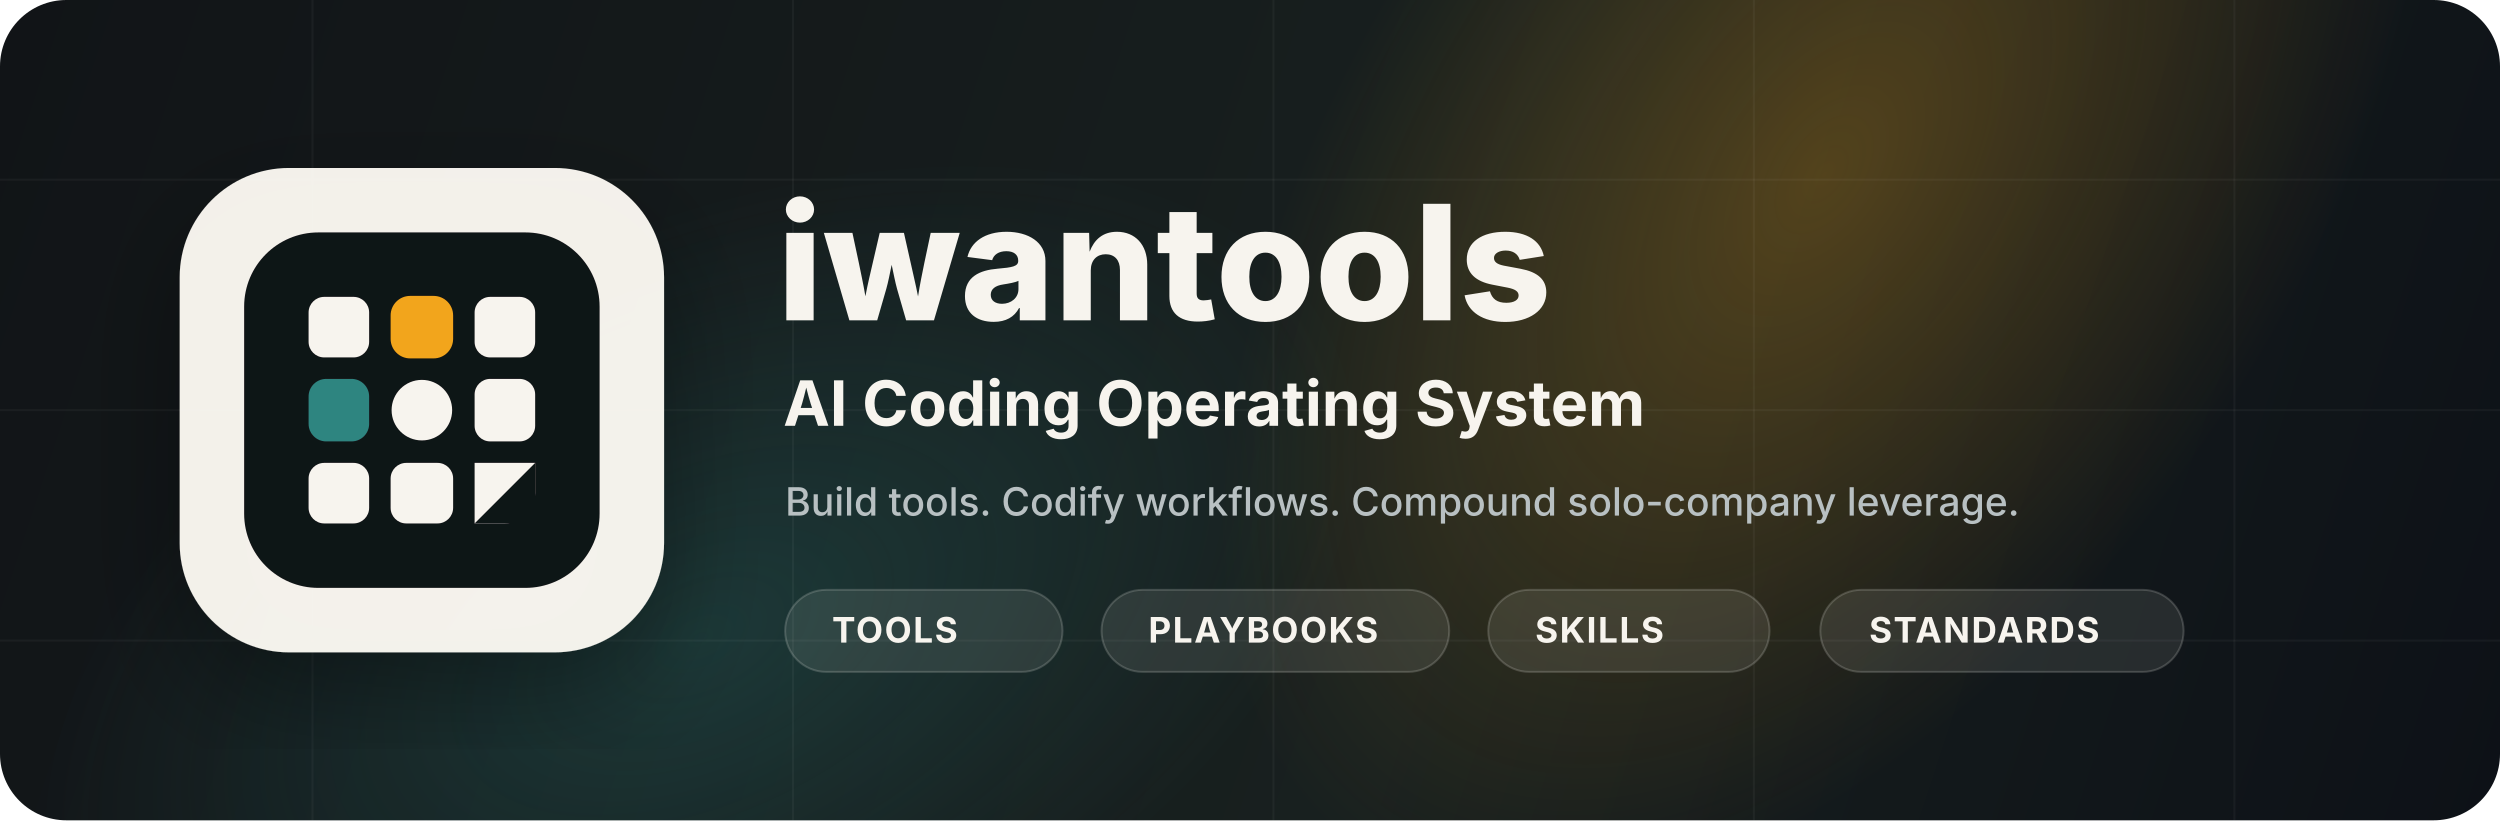
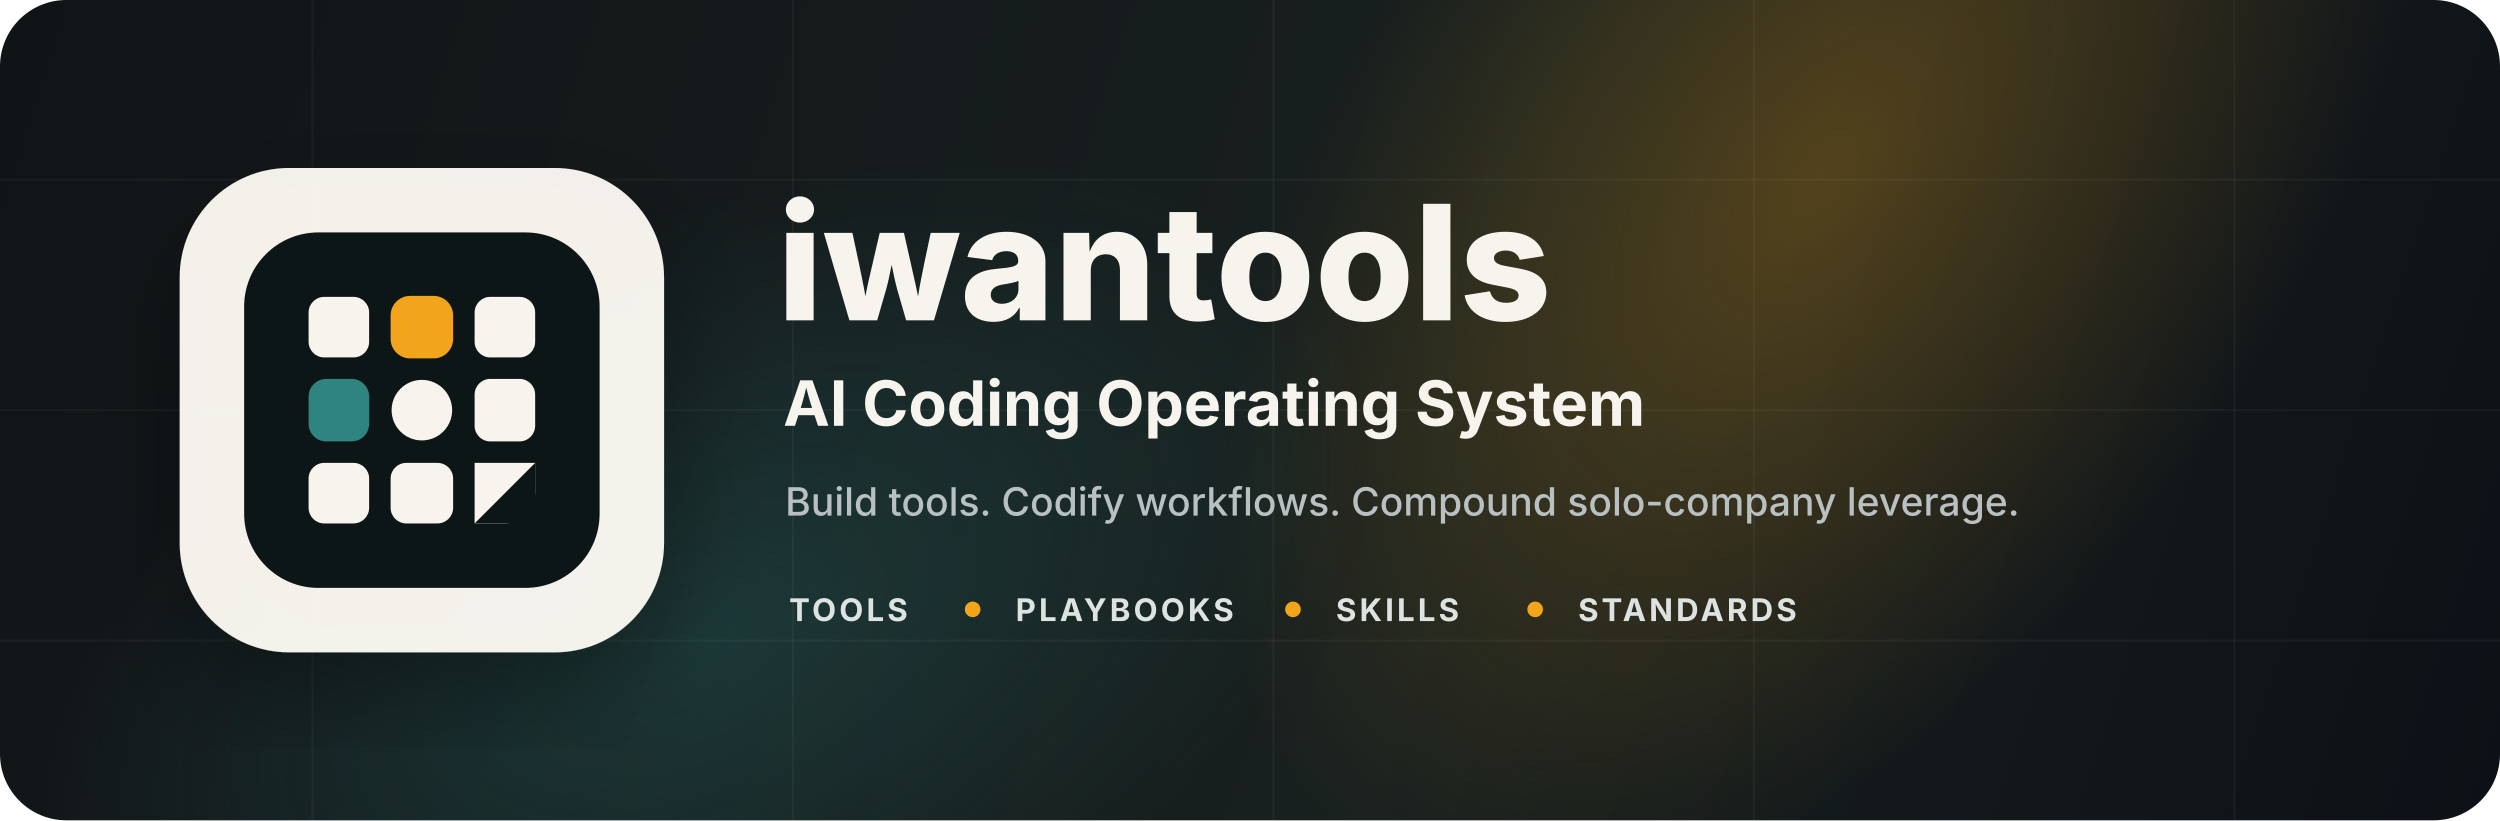
<svg xmlns="http://www.w3.org/2000/svg" width="1280" height="420" viewBox="0 0 1280 420" fill="none" role="img" aria-labelledby="title desc">
  <defs>
    <linearGradient id="panel" x1="0" y1="0" x2="1280" y2="420" gradientUnits="userSpaceOnUse">
      <stop offset="0" stop-color="#111417" />
      <stop offset="0.58" stop-color="#18201F" />
      <stop offset="1" stop-color="#0D1117" />
    </linearGradient>
    <radialGradient id="glowA" cx="0" cy="0" r="1" gradientUnits="userSpaceOnUse" gradientTransform="translate(935 90) rotate(125) scale(420 240)">
      <stop stop-color="#F2A51A" stop-opacity="0.28" />
      <stop offset="1" stop-color="#F2A51A" stop-opacity="0" />
    </radialGradient>
    <radialGradient id="glowB" cx="0" cy="0" r="1" gradientUnits="userSpaceOnUse" gradientTransform="translate(360 325) rotate(-25) scale(360 210)">
      <stop stop-color="#2F8580" stop-opacity="0.28" />
      <stop offset="1" stop-color="#2F8580" stop-opacity="0" />
    </radialGradient>
    <filter id="softShadow" x="-20%" y="-20%" width="140%" height="140%" color-interpolation-filters="sRGB">
      <feDropShadow dx="0" dy="22" stdDeviation="28" flood-color="#000000" flood-opacity="0.34" />
    </filter>
    <style>
      .paper { fill: #F7F4EE; }
      .ink { fill: #111417; }
      .amber { fill: #F2A51A; }
      .teal { fill: #2F8580; }
      .muted { fill: #B8C0C2; }
      .line { stroke: #F7F4EE; stroke-opacity: 0.12; }
      .wordmark {
        font-family: Inter, Avenir Next, Helvetica Neue, Arial, sans-serif;
        font-size: 82px;
        font-weight: 760;
        letter-spacing: 0;
        fill: #F7F4EE;
      }
      .headline {
        font-family: Inter, Avenir Next, Helvetica Neue, Arial, sans-serif;
        font-size: 32px;
        font-weight: 650;
        letter-spacing: 0;
        fill: #F7F4EE;
      }
      .copy {
        font-family: Inter, Avenir Next, Helvetica Neue, Arial, sans-serif;
        font-size: 20px;
        font-weight: 460;
        letter-spacing: 0;
        fill: #B8C0C2;
      }
      .tag {
        font-family: Inter, Avenir Next, Helvetica Neue, Arial, sans-serif;
-         font-size: 18px;
-         font-weight: 680;
-         letter-spacing: 0.8px;
-         fill: #F7F4EE;
+         font-size: 16px;
+         font-weight: 700;
+         letter-spacing: 1.6px;
+         fill: #DDE3E1;
+       }
+       .dot {
+         fill: #F2A51A;
      }
    </style>
  </defs>
  <rect width="1280" height="420" rx="34" fill="url(#panel)" />
  <rect width="1280" height="420" rx="34" fill="url(#glowA)" />
  <rect width="1280" height="420" rx="34" fill="url(#glowB)" />
  <g opacity="0.36">
    <path d="M0 92H1280" class="line" />
    <path d="M0 210H1280" class="line" />
    <path d="M0 328H1280" class="line" />
    <path d="M160 0V420" class="line" />
    <path d="M406 0V420" class="line" />
    <path d="M652 0V420" class="line" />
    <path d="M898 0V420" class="line" />
    <path d="M1144 0V420" class="line" />
  </g>
  <g transform="translate(92 86)" filter="url(#softShadow)">
    <rect width="248" height="248" rx="56" fill="#F7F4EE" fill-opacity="0.98" />
    <g transform="translate(33 33)">
      <rect width="182" height="182" rx="38" class="ink" />
      <rect x="33" y="33" width="31" height="31" rx="8" class="paper" />
      <rect x="75" y="32.5" width="32" height="32" rx="10" class="amber" />
      <rect x="118" y="33" width="31" height="31" rx="8" class="paper" />
      <rect x="33" y="75" width="31" height="32" rx="9" class="teal" />
      <circle cx="91" cy="91" r="15.5" class="paper" />
      <rect x="118" y="75" width="31" height="32" rx="8" class="paper" />
      <rect x="33" y="118" width="31" height="31" rx="8" class="paper" />
      <rect x="75" y="118" width="32" height="31" rx="8" class="paper" />
      <path d="M118 118H149V133.5C149 142.06 142.06 149 133.5 149H118V118Z" class="paper" />
      <path d="M149 118V149H118L149 118Z" class="ink" />
    </g>
  </g>
  <g transform="translate(398 86)">
    <text class="wordmark" x="0" y="78">iwantools</text>
    <text class="headline" x="3" y="132">AI Coding Operating System</text>
    <text class="copy" x="4" y="178">Build tools. Codify workflows. Compound solo-company leverage.</text>
  </g>
-   <g transform="translate(402 302)">
-     <rect width="142" height="42" rx="21" fill="#F7F4EE" fill-opacity="0.1" stroke="#F7F4EE" stroke-opacity="0.18" />
-     <text class="tag" x="24" y="27">TOOLS</text>
-   </g>
-   <g transform="translate(564 302)">
-     <rect width="178" height="42" rx="21" fill="#F7F4EE" fill-opacity="0.1" stroke="#F7F4EE" stroke-opacity="0.18" />
-     <text class="tag" x="24" y="27">PLAYBOOKS</text>
-   </g>
-   <g transform="translate(762 302)">
-     <rect width="144" height="42" rx="21" fill="#F7F4EE" fill-opacity="0.1" stroke="#F7F4EE" stroke-opacity="0.18" />
-     <text class="tag" x="24" y="27">SKILLS</text>
-   </g>
-   <g transform="translate(932 302)">
-     <rect width="186" height="42" rx="21" fill="#F7F4EE" fill-opacity="0.1" stroke="#F7F4EE" stroke-opacity="0.18" />
-     <text class="tag" x="25" y="27">STANDARDS</text>
+   <g transform="translate(404 318)">
+     <text class="tag" x="0" y="0">TOOLS</text>
+     <circle class="dot" cx="94" cy="-6" r="4" />
+     <text class="tag" x="116" y="0">PLAYBOOKS</text>
+     <circle class="dot" cx="258" cy="-6" r="4" />
+     <text class="tag" x="280" y="0">SKILLS</text>
+     <circle class="dot" cx="382" cy="-6" r="4" />
+     <text class="tag" x="404" y="0">STANDARDS</text>
  </g>
</svg>
